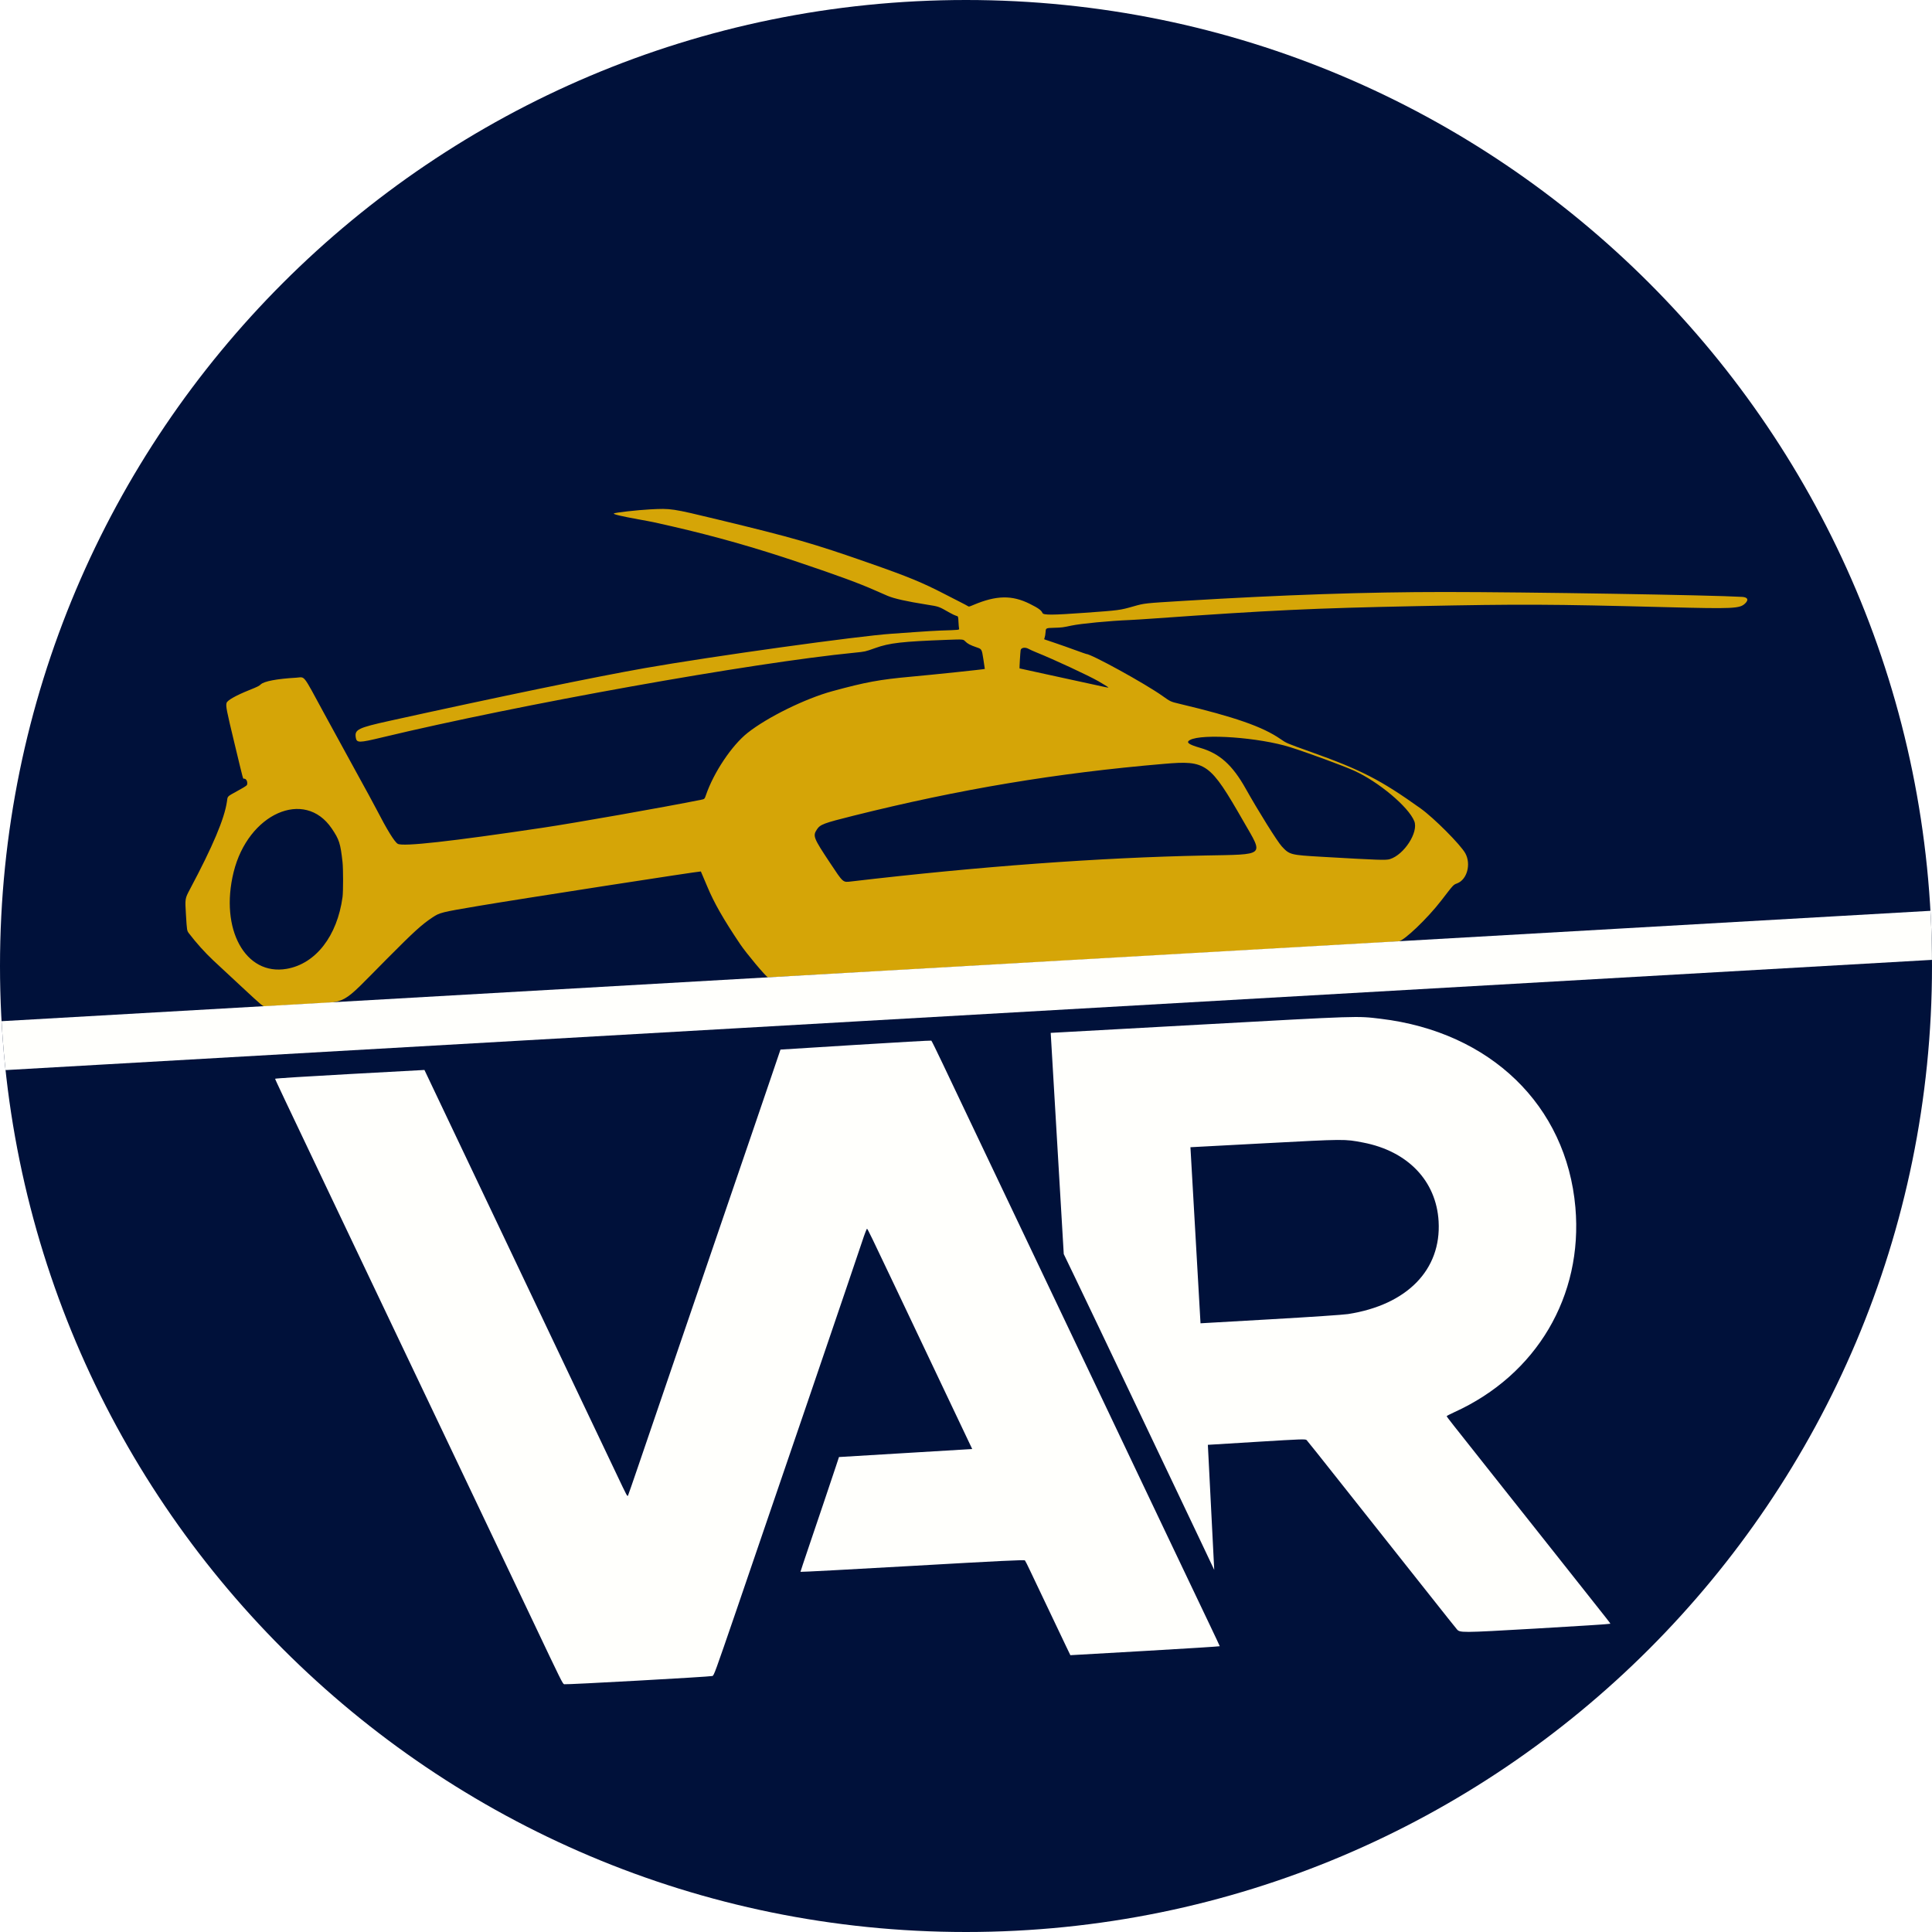
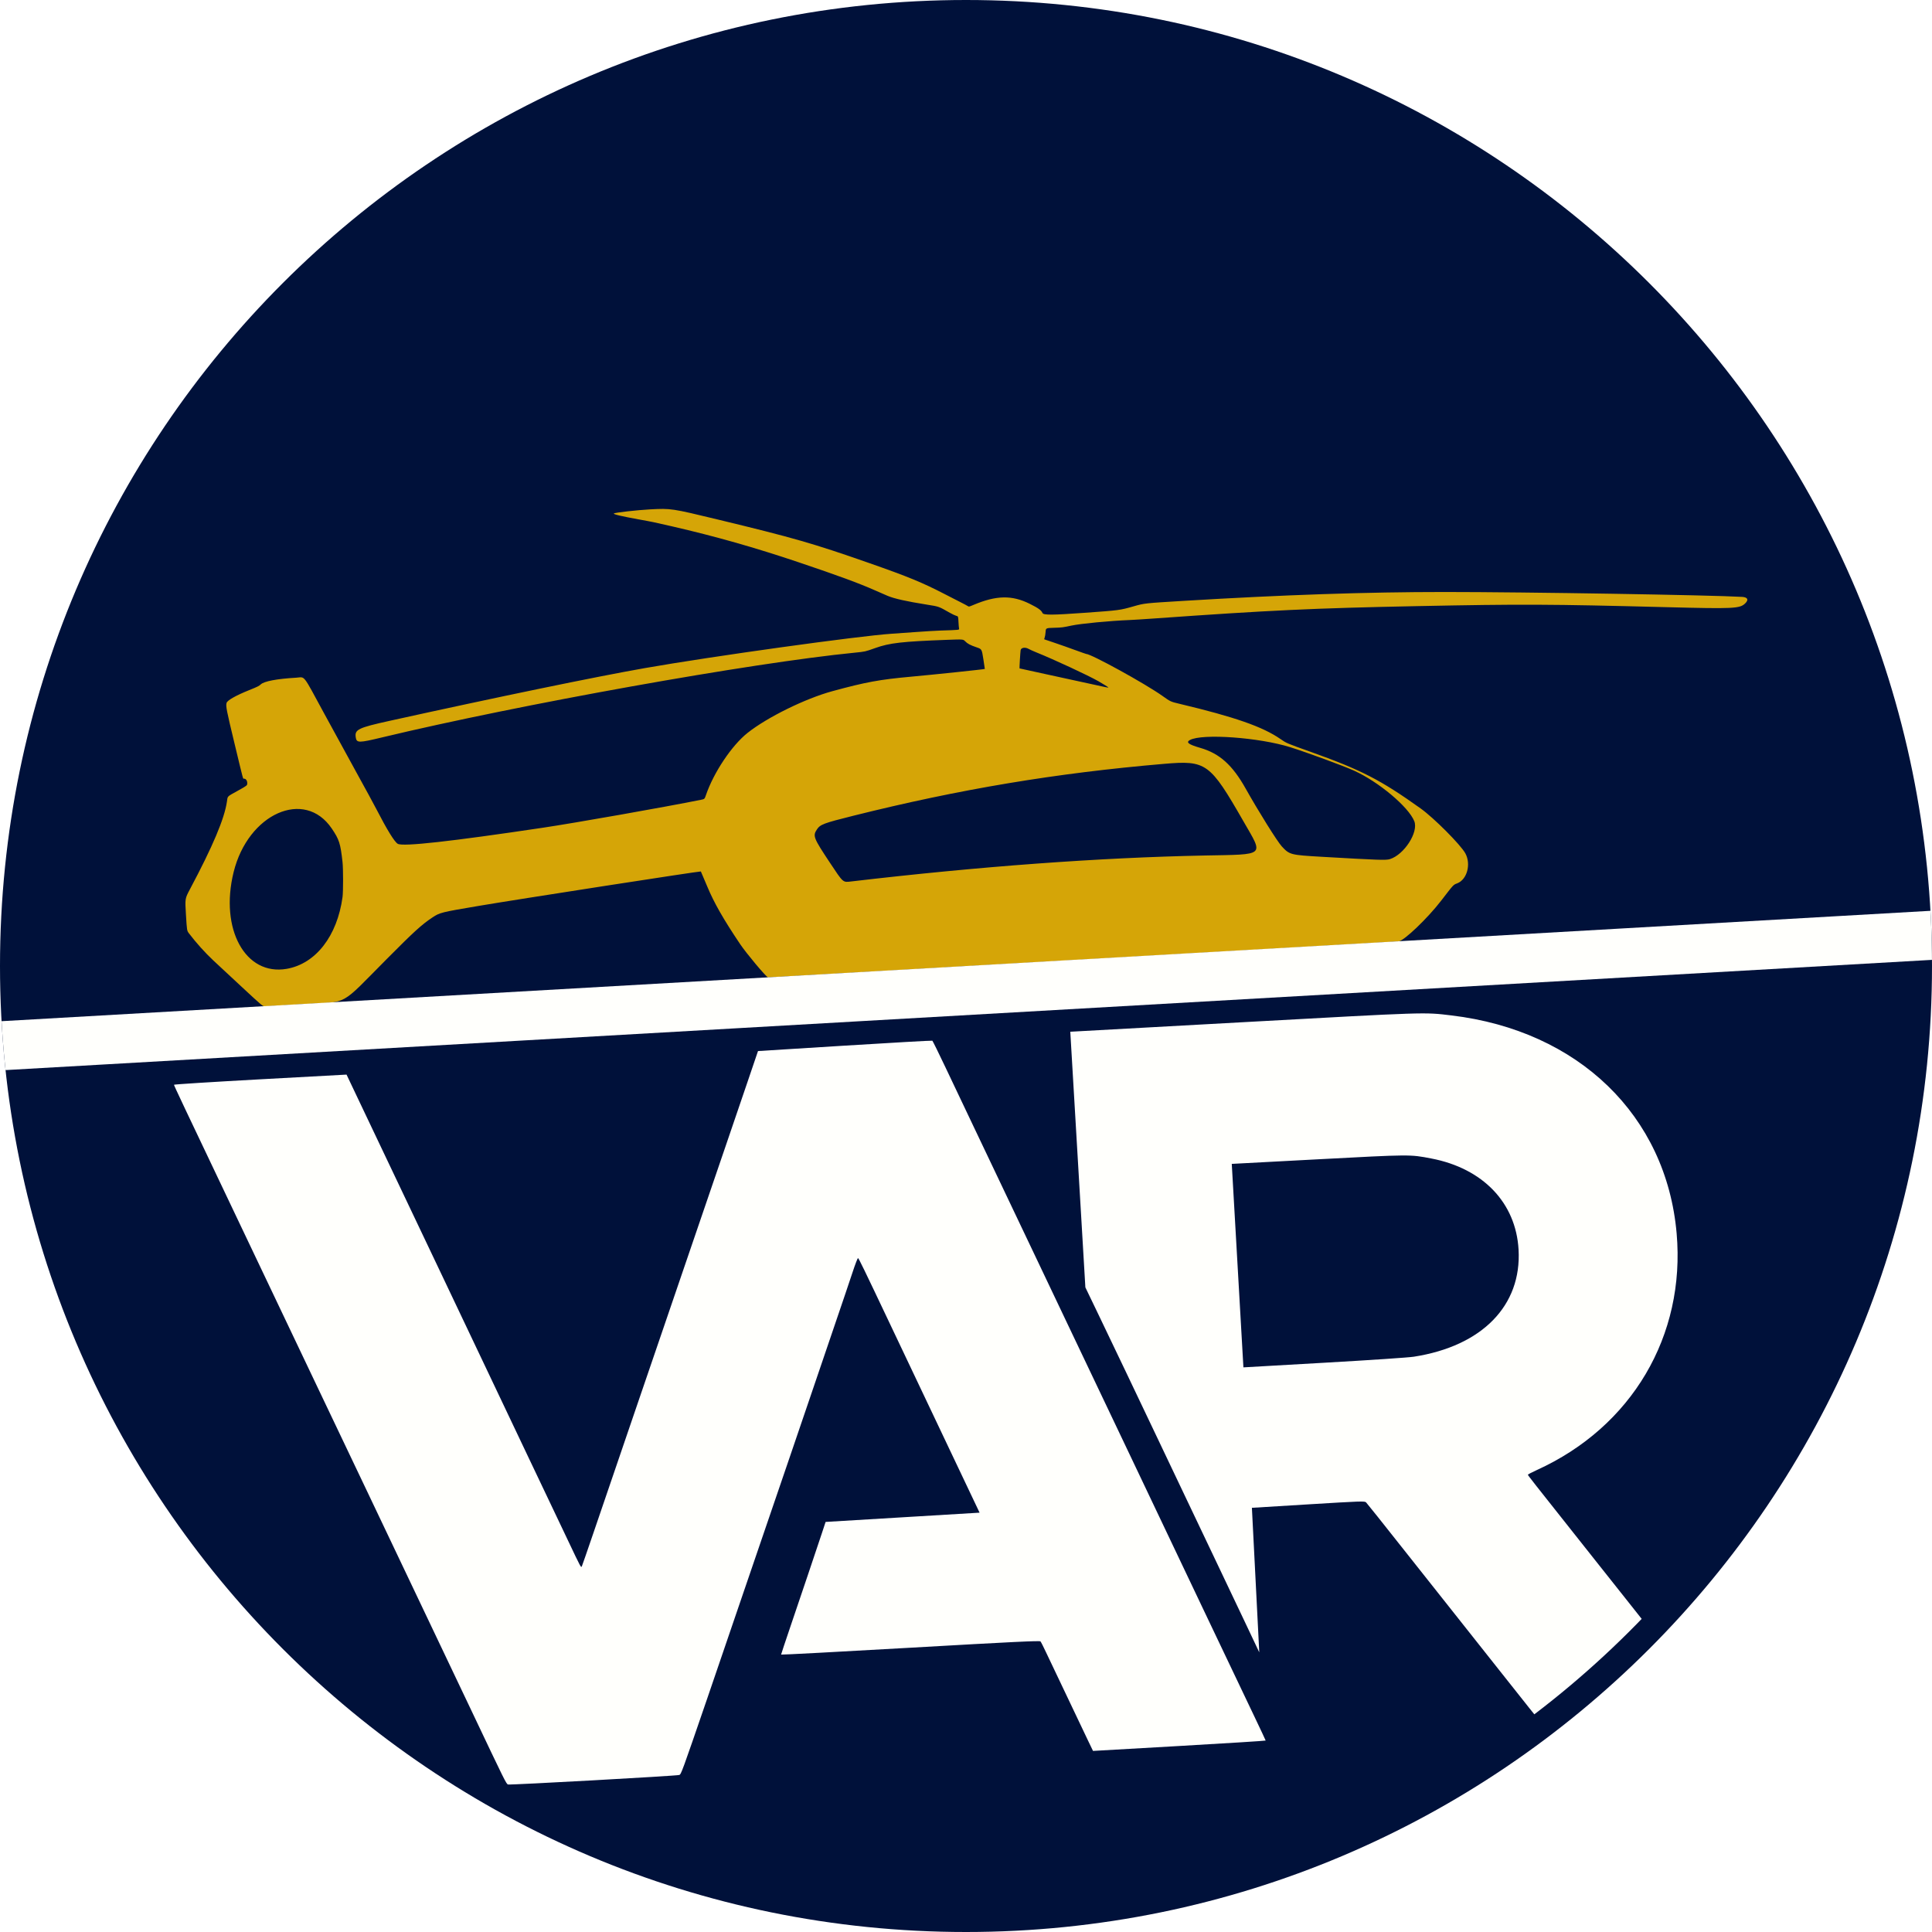
<svg xmlns="http://www.w3.org/2000/svg" viewBox="0 0 512 512" width="512" height="512">
  <defs>
    <clipPath id="n1">
      <circle cx="256" cy="256" r="256" />
    </clipPath>
  </defs>
  <g clip-path="url(#n1)">
    <circle cx="256" cy="256" r="256" fill="#00113A" />
    <g fill="#D5A507" transform="translate(49.00,134.89) scale(0.414)">
      <path d="M35.7 305.27C27.86 297.99 20 290.67 18.23 289.02C12.94 284.07 7.26 277.76 2.59 271.63C1.3 269.94 1.3 269.94 0.67 259.67C0.04 249.4 0.04 249.4 3.21 243.43C17.85 215.93 25.31 198.26 26.9 187.33C27.45 183.58 26.65 184.36 34.25 180.13C39.92 176.97 39.91 176.98 39.91 175.49C39.91 173.85 39.02 172.61 37.83 172.6C37.11 172.6 37.81 175.22 31.69 149.81C26.64 128.87 26.11 126.2 26.67 124.15C27.12 122.49 32.62 119.37 41.13 115.95C46.53 113.78 47.49 113.3 48.58 112.26C50.67 110.26 58.97 108.69 71.24 107.99C77.19 107.64 74.98 104.81 89.29 131.15C96.15 143.79 105.73 161.29 110.57 170.04C115.41 178.79 120.75 188.62 122.44 191.88C129.48 205.52 134.23 213.21 136.29 214.34C139.72 216.22 170.18 212.83 229.23 204.01C250.02 200.91 306.75 190.88 330.23 186.17C332.66 185.68 332.66 185.68 333.54 183.12C338.5 168.63 350.1 151.3 360.17 143.32C372.8 133.3 397.13 121.34 414.41 116.63C435.84 110.79 444.66 109.17 464.81 107.34C479.81 105.98 511.76 102.62 512.05 102.38C512.08 102.36 511.65 99.49 511.1 96.01C510.1 89.68 510.1 89.68 506.87 88.58C502.65 87.13 501 86.26 499.45 84.67C498.18 83.37 498.18 83.37 487.88 83.75C459.05 84.82 451.08 85.73 441.9 89.01C435.4 91.33 435.45 91.31 428.8 91.97C362.81 98.45 214.12 125.11 126.21 146.21C111.13 149.83 109.91 149.82 109.35 146.09C108.62 141.18 110.96 140.04 130.7 135.68C199.78 120.43 262.82 107.4 294.63 101.81C336.98 94.36 431.41 81.22 452.54 79.84C455.13 79.67 462.05 79.18 467.91 78.75C473.77 78.33 480.74 77.91 483.41 77.82C496.02 77.41 495.76 77.44 495.55 76.49C495.44 76.03 495.28 74.08 495.18 72.17C495.01 68.69 495.01 68.69 493.75 68.38C493.06 68.2 491.24 67.34 489.71 66.47C482.4 62.32 482.87 62.48 475.05 61.23C461.69 59.09 454.17 57.41 449.82 55.59C448.42 55 444.91 53.47 442.02 52.19C431.61 47.57 418.28 42.66 392.8 34.08C364.87 24.67 339.59 17.5 311.76 11.09C299.95 8.37 299.99 8.38 290.21 6.6C279.38 4.63 274.04 3.36 274.55 2.87C275.14 2.3 289.73 0.65 297.88 0.23C311.16 -0.46 311.55 -0.4 341.15 6.74C389.7 18.46 402.15 22.04 437.97 34.58C462.99 43.33 472.02 47.05 486.52 54.55C489.7 56.2 494.13 58.47 496.36 59.59C498.58 60.72 500.74 61.86 501.14 62.13C501.87 62.62 501.89 62.62 504.82 61.38C519.4 55.23 529.43 55.03 540.79 60.69C546.35 63.46 548.17 64.78 548.98 66.6C549.58 67.97 555.31 67.94 575.92 66.45C598.39 64.83 598.39 64.83 607.34 62.29C614.29 60.32 614.14 60.33 639.56 58.79C703.41 54.93 756.26 53.13 806.36 53.13C858.12 53.13 977.54 55.09 996.82 56.26C1000.43 56.48 1001.17 58.14 998.71 60.49C995.29 63.76 991.43 63.94 948.73 62.85C873.08 60.91 856.08 60.83 788.97 62.17C722.22 63.5 694.67 64.8 620.01 70.11C613.86 70.55 607 70.98 604.77 71.07C591.89 71.59 573.5 73.35 567.47 74.64C561.97 75.82 561.32 75.9 556.36 76.04C551.11 76.19 551.11 76.19 550.94 78.75C550.84 80.16 550.57 81.77 550.34 82.33C550.01 83.11 549.99 83.38 550.24 83.47C550.42 83.53 553.42 84.55 556.9 85.72C560.39 86.9 566.25 88.96 569.93 90.32C573.61 91.67 576.74 92.77 576.89 92.77C580.14 92.77 614.7 111.79 625.81 119.69C630.93 123.34 630.93 123.34 636.87 124.75C672.02 133.12 689.95 139.38 701.29 147.24C705.18 149.93 705.18 149.93 720.24 155.31C752.95 166.98 765.35 173.35 790.99 191.66C799.5 197.73 816.67 214.97 819.64 220.42C823.42 227.36 820.75 237.21 814.42 239.63C811.9 240.59 812.26 240.2 804.25 250.61C795.46 262.02 780.6 276.24 776.87 276.82C775.66 277 373.53 299.94 373.25 299.84C371.87 299.33 359.32 284.34 355.46 278.59C344.66 262.51 338.75 252.16 334.39 241.69C332.21 236.45 330.36 232.1 330.28 232.02C329.97 231.71 213.68 249.73 187.97 254.08C164.08 258.12 163.13 258.35 158.5 261.43C151.54 266.06 146.73 270.44 129.11 288.18C98.73 318.77 105.03 315.29 77.25 316.85C63.91 317.61 52.31 318.29 51.48 318.37C49.96 318.52 49.96 318.52 35.7 305.27ZM65.16 294.35C83.73 291.12 97.51 273.39 100.91 248.38C101.38 244.97 101.37 230.17 100.9 226C99.56 213.99 98.8 211.61 94.02 204.55C76.64 178.83 40.43 194.92 31.18 232.47C22.2 268.91 38.7 298.96 65.16 294.35ZM426.51 238.42C508.82 228.76 585.47 223.14 652.64 221.81C692.24 221.03 690.56 222.48 677.71 200.11C656.08 162.43 653.86 160.82 626.75 163.14C557.73 169.02 495.94 179.34 427.86 196.36C408.78 201.13 406.7 201.91 404.56 205.13C401.84 209.25 402.31 210.47 412.79 226.27C421.54 239.45 421.09 239.05 426.51 238.42ZM771.34 224.12C780.47 221.3 789.76 206.88 786.96 199.86C783.31 190.7 764.16 174.62 748.38 167.48C741.64 164.43 718.63 155.97 707.64 152.51C687.74 146.23 651.12 143.59 643.34 147.88C640.63 149.37 642.43 150.74 649.96 152.91C662.3 156.47 670.56 163.87 679.03 178.98C687.23 193.6 699.29 212.89 702.16 215.99C707.1 221.32 707.66 221.47 727.59 222.62C764.71 224.76 768.81 224.9 771.34 224.12ZM591.15 114.24C591.15 114.08 588 112.11 584.82 110.28C578.3 106.55 556.35 96.34 545.07 91.8C543.08 91 540.82 89.97 540.03 89.52C537.82 88.26 535.19 88.74 534.96 90.44C534.72 92.22 534.14 101.92 534.27 102.04C534.33 102.09 541.55 103.67 550.3 105.55C559.05 107.43 571.61 110.17 578.21 111.63C589.8 114.19 591.15 114.47 591.15 114.24Z" fill-rule="evenodd" />
    </g>
    <g transform="translate(256,256) rotate(-3.275)">
      <rect x="-614.4" y="0" width="1228.8" height="13" fill="#FFFFFC" />
    </g>
    <g transform="rotate(-3.275 256 256)">
      <defs>
        <clipPath id="wc1">
          <circle cx="256" cy="256" r="249.00" />
        </clipPath>
      </defs>
      <g clip-path="url(#wc1)">
-         <g fill="#FFFFFC" transform="translate(71.50,275.00) scale(0.34501)">
+         <g fill="#FFFFFC" transform="translate(44.65,275.00) scale(0.39871)">
          <path d="M195.1 478.09C193.93 477.63 193.3 476.14 173.69 427.85C169.31 417.07 161.96 399.04 157.36 387.77C144.85 357.16 130.53 321.99 124.7 307.6C121.86 300.58 116.25 286.82 112.24 277.02C99.77 246.52 89.4 221.12 84.01 207.84C76.29 188.85 63.1 156.48 36.82 92.04C5.35 14.87 0 1.67 0 1.08C0 0.81 25.85 0.66 57.45 0.74L114.9 0.89L119.73 12.77C122.38 19.3 128.74 34.93 133.87 47.51C145.14 75.16 159.52 110.48 170.14 136.58C174.45 147.19 182.06 165.9 187.05 178.15C196.26 200.76 206.8 226.67 220.74 260.99C224.99 271.44 230.49 284.93 232.96 290.97C235.43 297.02 240.44 309.31 244.09 318.29C251.9 337.51 251.75 337.2 252.42 336.01C252.69 335.53 256.69 325.8 261.33 314.39C269.84 293.41 277.55 274.47 295.12 231.29C300.44 218.23 308.05 199.52 312.04 189.73C318.74 173.26 325.93 155.59 346.48 105.11C350.8 94.49 358.42 75.79 363.41 63.54C368.4 51.29 376.16 32.19 380.66 21.08L388.83 0.89L446.64 0.59C478.44 0.43 504.66 0.45 504.91 0.64C505.16 0.82 508.67 9.11 512.7 19.04C516.73 28.98 524.11 47.13 529.11 59.38C541.84 90.6 555.55 124.24 565.9 149.64C570.75 161.56 578.1 179.6 582.23 189.73C586.36 199.85 593.99 218.56 599.17 231.29C604.36 244.03 612.91 265.01 618.18 277.91C633.59 315.68 644.01 341.24 650.83 358.08C654.35 366.73 659.95 380.49 663.29 388.66C666.63 396.82 673.22 412.99 677.95 424.58C682.68 436.18 689.46 452.8 693.03 461.52C696.6 470.24 699.52 477.52 699.52 477.7C699.52 477.88 673.66 478.03 642.04 478.03L584.56 478.03L581.68 471.05C577.2 460.19 560.23 418.53 557.18 410.93C555.68 407.17 554.19 403.76 553.87 403.36C553.42 402.77 535.39 402.61 467.27 402.61C419.95 402.61 381.24 402.46 381.24 402.26C381.24 402.07 384.56 393.72 388.61 383.71C396.8 363.5 408.21 335.11 412.82 323.49L415.81 315.92L467.08 315.77L518.34 315.62L513.87 304.63C511.41 298.59 505.44 283.89 500.59 271.97C495.75 260.05 487.88 240.68 483.1 228.92C478.32 217.16 470.83 198.72 466.45 187.95C450.59 148.87 447.82 142.25 447.34 142.09C447.07 142 445.2 146.13 443.18 151.28C441.16 156.42 434.67 172.52 428.75 187.05C422.83 201.59 414.81 221.36 410.93 231C407.04 240.63 399.56 259.07 394.3 271.97C376.24 316.27 366.82 339.41 358.64 359.56C345.14 392.83 338.8 408.42 330.37 429.04C311.03 476.38 310.36 477.95 309.1 478.28C307.23 478.79 196.4 478.6 195.1 478.09ZM881.95 474.91C879.81 472 876.03 466.65 856.48 438.84C852.23 432.79 840.49 416.09 830.38 401.72C820.26 387.35 807.21 368.78 801.36 360.45C784.84 336.91 776.14 324.62 775.21 323.48C774.4 322.5 772.01 322.45 736.79 322.59L699.23 322.74L698.93 370.83L698.63 418.92L690.21 398.15C685.57 386.72 677.74 367.49 672.81 355.4C667.87 343.32 660.52 325.28 656.47 315.32C652.42 305.36 644.8 286.65 639.54 273.75C634.28 260.85 625.94 240.41 621.01 228.33C616.08 216.24 608.68 198.2 604.57 188.24L597.09 170.13L596.94 85.03L596.79 -0.07L711.55 0.16C835.48 0.41 832.04 0.32 850.36 3.58C934.1 18.49 989.12 78.21 991.5 156.77C993.56 225.09 954.38 283.51 889.7 308.51C886.35 309.81 883.62 311.05 883.61 311.28C883.61 311.67 888.25 318.33 910.61 350.06C915.44 356.92 922.68 367.21 926.69 372.92C930.71 378.64 938.14 389.19 943.21 396.38C948.28 403.56 955.61 413.98 959.5 419.54C963.39 425.09 972.96 438.72 980.78 449.82C999.57 476.5 1000 477.12 1000 477.61C1000 477.84 973.95 478.03 942.12 478.03C884.24 478.03 884.24 478.03 881.95 474.91ZM812.44 228.62C858.16 224.16 885.99 198.77 885.99 161.52C885.99 130.34 865.44 106.28 831.53 97.74C817.42 94.19 818.24 94.23 756.09 93.98L698.93 93.75L698.93 161.48L698.93 229.22L752.61 229.22C784.27 229.22 808.81 228.97 812.44 228.62Z" fill-rule="evenodd" />
        </g>
      </g>
    </g>
  </g>
</svg>
